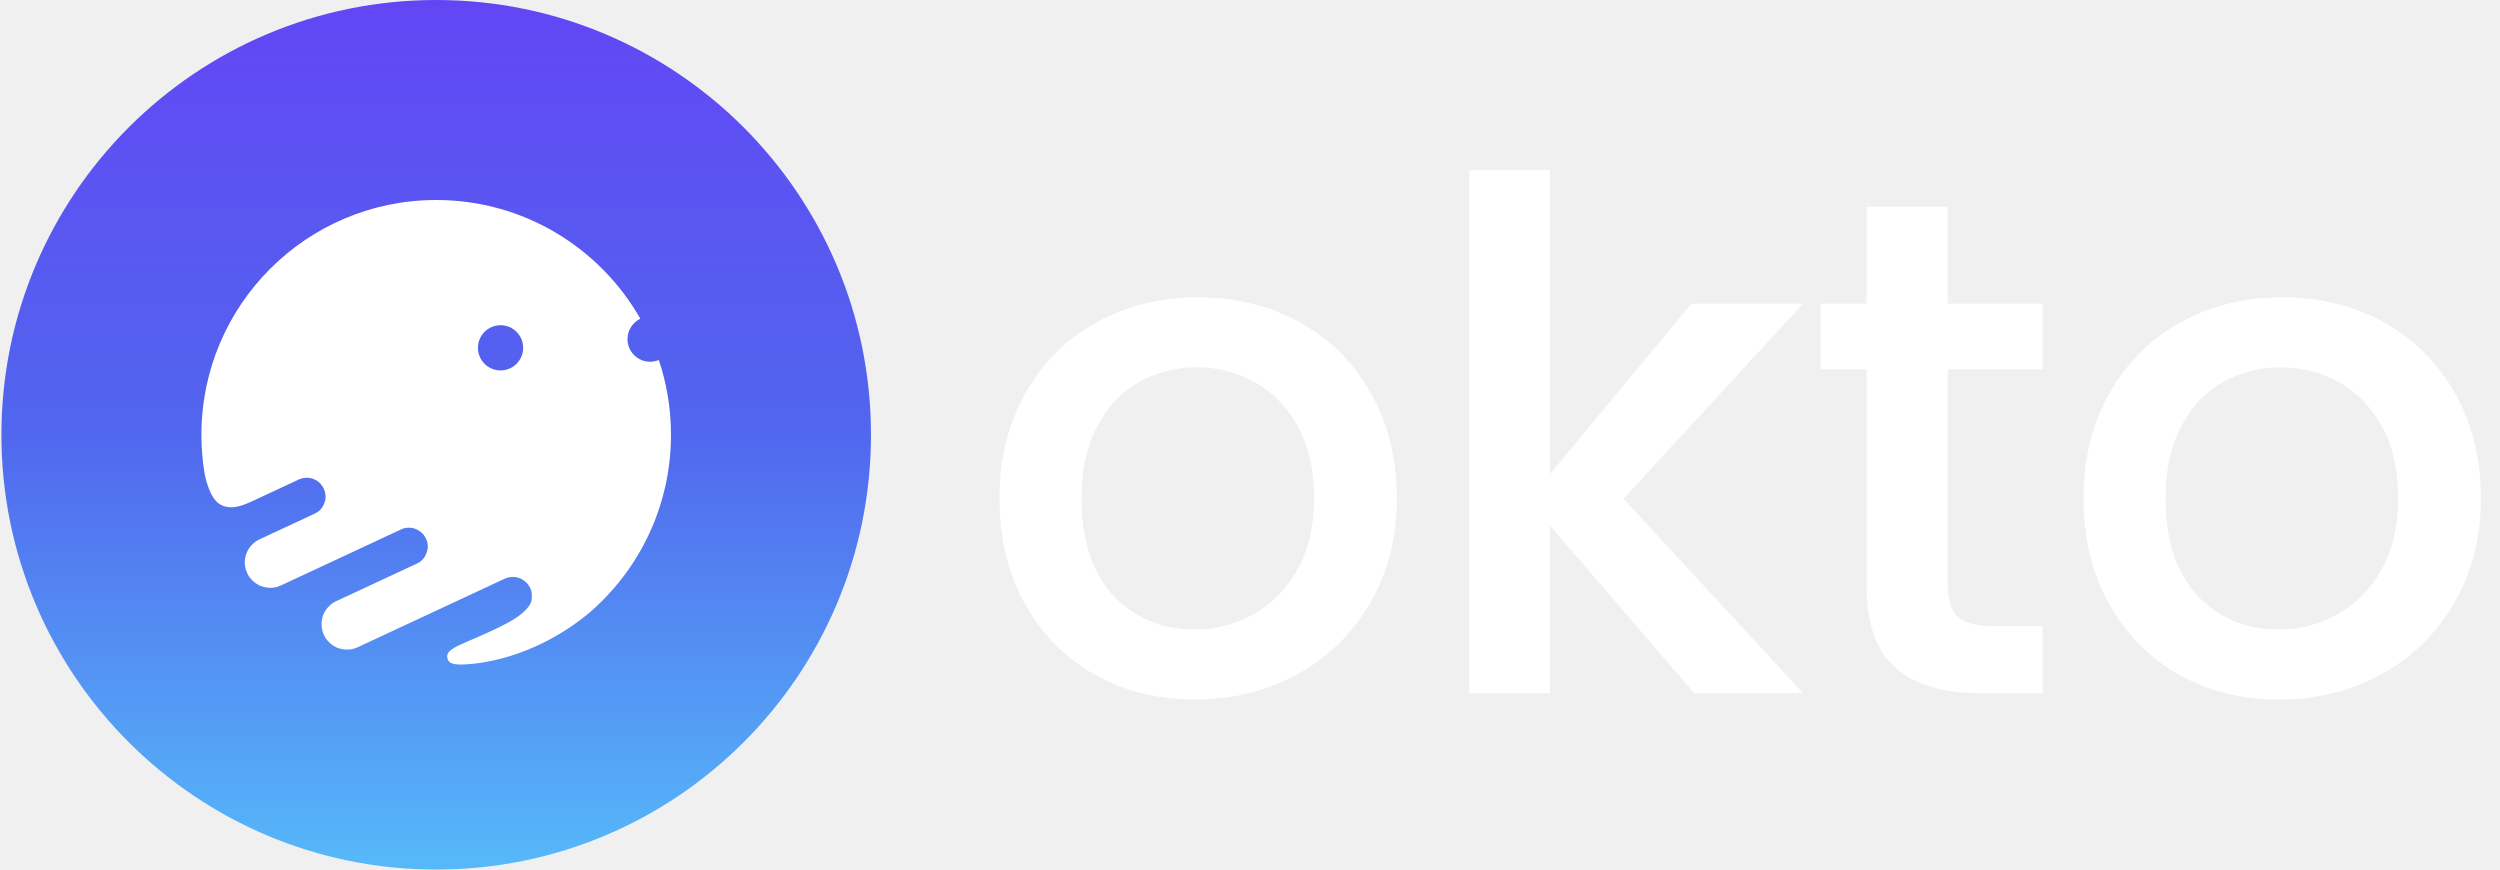
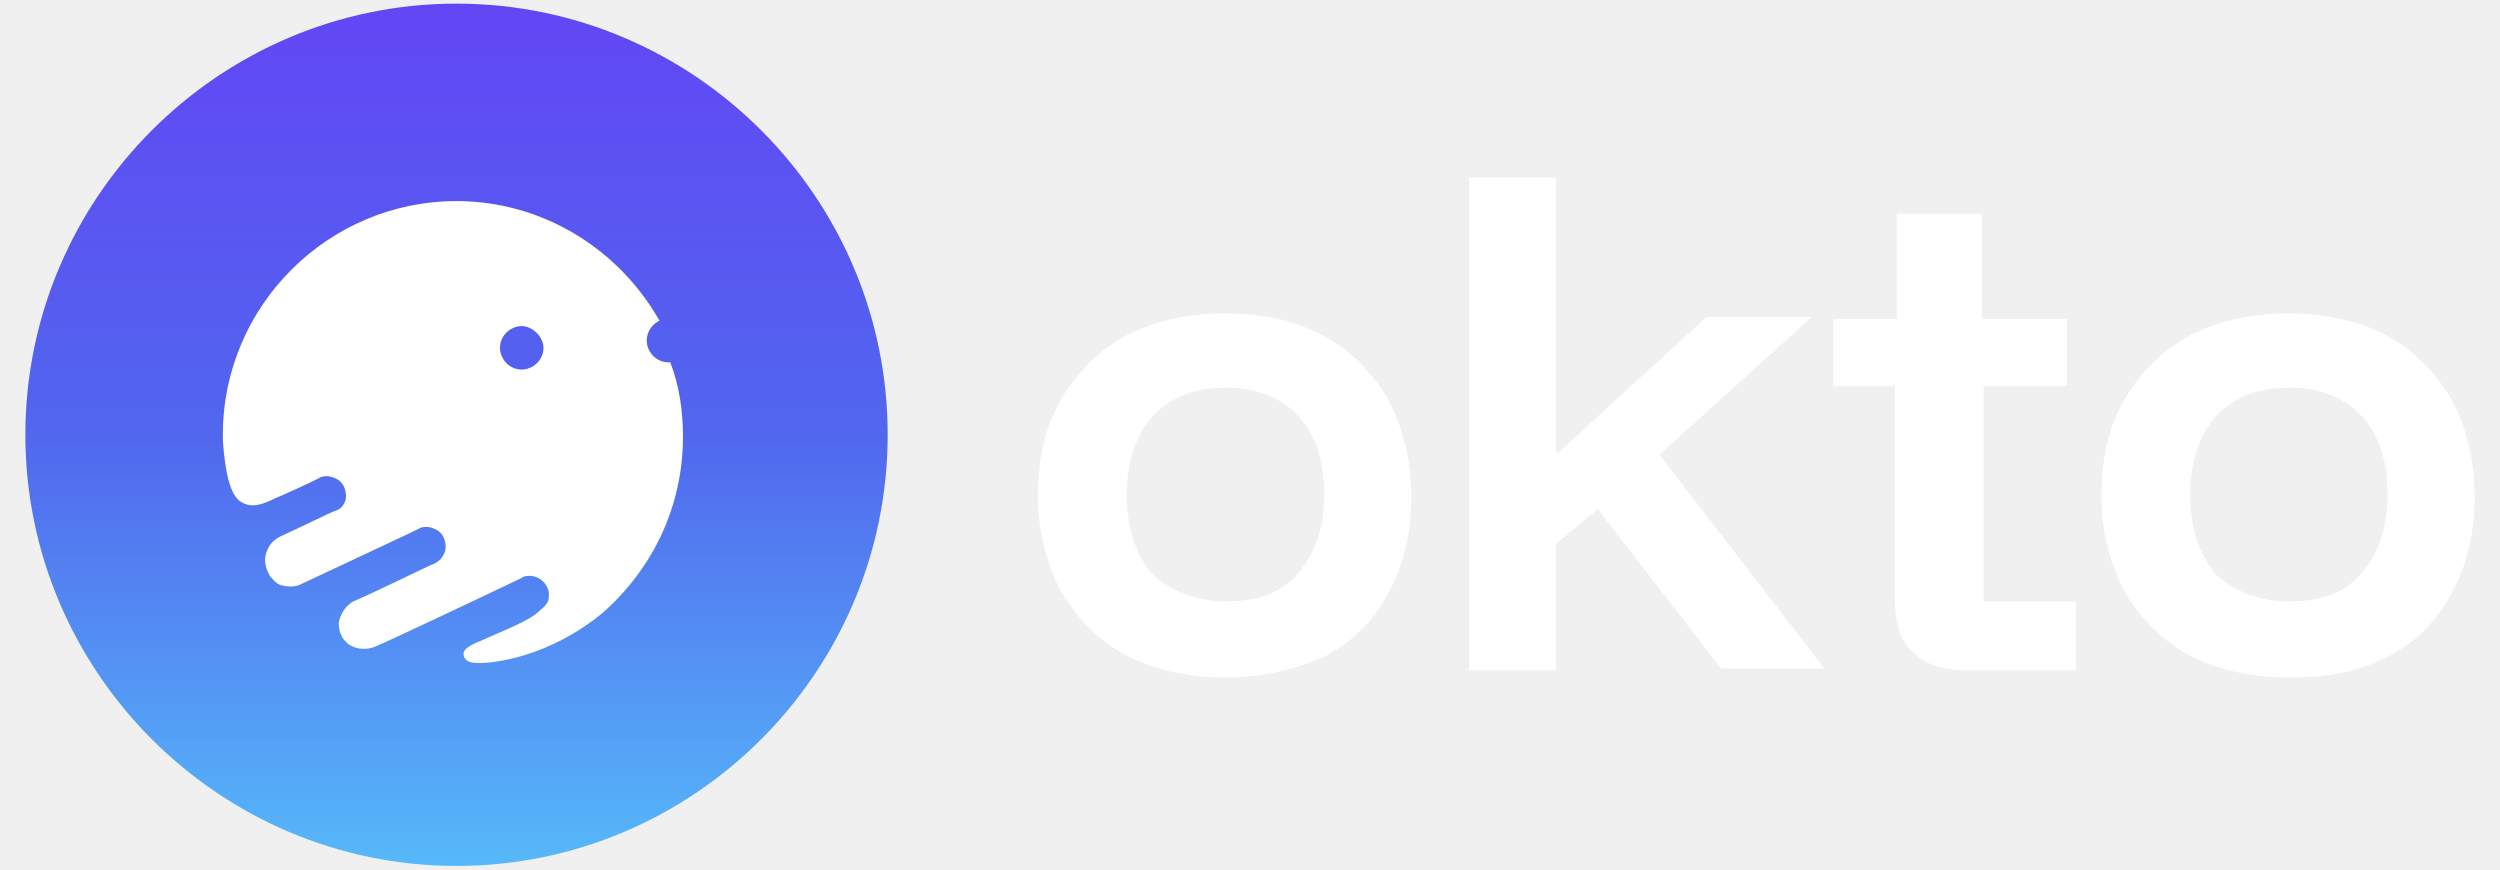
- <svg xmlns="http://www.w3.org/2000/svg" width="138" height="48" viewBox="0 0 138 48" fill="none">
-   <g clip-path="url(#clip0_1101_18274)">
-     <path d="M48.078 24C48.078 37.255 37.333 48 24.078 48C10.823 48 0.078 37.255 0.078 24C0.078 10.745 10.823 5e-06 24.078 0C37.333 -4.99999e-06 48.078 10.745 48.078 24Z" fill="url(#paint0_linear_1101_18274)" />
-     <path fill-rule="evenodd" clip-rule="evenodd" d="M24.078 11.04C16.921 11.04 11.118 16.842 11.118 24C11.118 24.702 11.174 25.392 11.282 26.064C11.353 26.523 11.621 27.518 12.124 27.827C12.753 28.213 13.464 27.881 14.046 27.61L14.049 27.608C14.515 27.391 15.884 26.753 16.51 26.461C16.654 26.39 17.032 26.294 17.401 26.483C17.861 26.718 17.996 27.202 17.969 27.491C17.941 27.779 17.786 28.16 17.394 28.342C17.08 28.488 15.234 29.348 14.35 29.76C14.16 29.833 13.74 30.108 13.578 30.621C13.374 31.262 13.691 31.756 13.802 31.898C13.885 32.011 14.132 32.264 14.458 32.369C14.864 32.5 15.213 32.45 15.486 32.326C15.704 32.226 20.03 30.209 22.166 29.212C22.306 29.143 22.677 29.052 23.044 29.245C23.503 29.486 23.635 29.94 23.612 30.221C23.589 30.501 23.434 30.913 23.051 31.092C22.745 31.235 19.904 32.558 18.522 33.201C18.278 33.312 17.783 33.7 17.754 34.372C17.718 35.211 18.299 35.609 18.542 35.721C18.734 35.82 19.238 35.962 19.722 35.738C20.206 35.514 25.348 33.116 27.859 31.945C28.008 31.868 28.413 31.769 28.758 31.945C29.209 32.175 29.359 32.569 29.359 32.866C29.359 33.164 29.346 33.382 28.875 33.804C28.463 34.173 27.859 34.536 25.8 35.413C25.095 35.714 24.614 35.935 24.693 36.315C24.753 36.6 24.96 36.708 25.65 36.677C26.339 36.646 29.444 36.402 32.555 33.804C35.301 31.427 37.038 27.917 37.038 24C37.038 22.557 36.802 21.169 36.367 19.872C36.219 19.934 36.057 19.968 35.886 19.968C35.197 19.968 34.638 19.409 34.638 18.72C34.638 18.224 34.928 17.796 35.347 17.594C33.117 13.68 28.906 11.04 24.078 11.04ZM28.878 19.2C28.878 19.889 28.32 20.448 27.63 20.448C26.941 20.448 26.382 19.889 26.382 19.2C26.382 18.511 26.941 17.952 27.63 17.952C28.32 17.952 28.878 18.511 28.878 19.2Z" fill="white" />
+ <svg xmlns="http://www.w3.org/2000/svg" xmlns:xlink="http://www.w3.org/1999/xlink" version="1.1" id="Layer_1" x="0px" y="0px" viewBox="0 0 138 48" style="enable-background:new 0 0 138 48;" xml:space="preserve">
+   <style type="text/css">
+ 	.st0{clip-path:url(#SVGID_00000023239462886360547160000003442000721970854306_);}
+ 	.st1{fill:url(#SVGID_00000054975647078817982490000014844315630824128391_);}
+ 	.st2{fill-rule:evenodd;clip-rule:evenodd;fill:#FFFFFF;}
+ 	.st3{fill:#FFFFFF;}
+ </style>
+   <g>
+     <g>
+       <defs>
+         <rect id="SVGID_1_" x="1.4" y="0.2" width="47.6" height="47.6" />
+       </defs>
+       <clipPath id="SVGID_00000020397315612545687950000000794680380634758815_">
+         <use xlink:href="#SVGID_1_" style="overflow:visible;" />
+       </clipPath>
+       <g style="clip-path:url(#SVGID_00000020397315612545687950000000794680380634758815_);">
+         <linearGradient id="SVGID_00000006710126773413107720000009210813720591029411_" gradientUnits="userSpaceOnUse" x1="25.202" y1="49.805" x2="25.202" y2="2.195" gradientTransform="matrix(1 0 0 -1 0 50)">
+           <stop offset="0" style="stop-color:#6246F5" />
+           <stop offset="0.493" style="stop-color:#5166EE" />
+           <stop offset="1" style="stop-color:#56B9F9" />
+         </linearGradient>
+         <path style="fill:url(#SVGID_00000006710126773413107720000009210813720591029411_);" d="M49,24c0,13.1-10.7,23.8-23.8,23.8     C12.1,47.8,1.4,37.1,1.4,24S12.1,0.2,25.2,0.2S49,10.9,49,24z" />
+         <path class="st2" d="M25.2,11.1c-7.1,0-12.9,5.8-12.9,12.9c0,0.7,0.1,1.4,0.2,2c0.1,0.5,0.3,1.4,0.8,1.7c0.6,0.4,1.3,0.1,1.9-0.2     l0,0c0.5-0.2,1.8-0.8,2.4-1.1c0.1-0.1,0.5-0.2,0.9,0c0.5,0.2,0.6,0.7,0.6,1c0,0.3-0.2,0.7-0.6,0.8c-0.3,0.1-2.1,1-3,1.4     c-0.2,0.1-0.6,0.3-0.8,0.9c-0.2,0.6,0.1,1.1,0.2,1.3c0.1,0.1,0.3,0.4,0.6,0.5c0.4,0.1,0.7,0.1,1,0c0.2-0.1,4.5-2.1,6.6-3.1     c0.1-0.1,0.5-0.2,0.9,0c0.5,0.2,0.6,0.7,0.6,1c0,0.3-0.2,0.7-0.6,0.9c-0.3,0.1-3.1,1.5-4.5,2.1c-0.2,0.1-0.7,0.5-0.8,1.2     c0,0.8,0.5,1.2,0.8,1.3c0.2,0.1,0.7,0.2,1.2,0c0.5-0.2,5.6-2.6,8.1-3.8c0.1-0.1,0.5-0.2,0.9,0c0.4,0.2,0.6,0.6,0.6,0.9     c0,0.3,0,0.5-0.5,0.9c-0.4,0.4-1,0.7-3.1,1.6c-0.7,0.3-1.2,0.5-1.1,0.9c0.1,0.3,0.3,0.4,0.9,0.4c0.7,0,3.8-0.3,6.8-2.8     c2.7-2.4,4.4-5.8,4.4-9.7c0-1.4-0.2-2.8-0.7-4.1C37.2,20,37.1,20,36.9,20c-0.7,0-1.2-0.6-1.2-1.2c0-0.5,0.3-0.9,0.7-1.1     C34.2,13.8,30,11.1,25.2,11.1z M30,19.2c0,0.7-0.6,1.2-1.2,1.2c-0.7,0-1.2-0.6-1.2-1.2c0-0.7,0.6-1.2,1.2-1.2     C29.4,18,30,18.6,30,19.2z" />
+       </g>
+     </g>
+     <path class="st3" d="M67.7,37.4c-2.1,0-3.9-0.4-5.5-1.2c-1.5-0.8-2.7-2-3.6-3.5c-0.8-1.5-1.3-3.3-1.3-5.3c0-2.1,0.4-3.9,1.3-5.4   c0.9-1.5,2.1-2.7,3.6-3.5c1.6-0.8,3.4-1.2,5.4-1.2c2.1,0,3.9,0.4,5.4,1.2c1.5,0.8,2.7,2,3.6,3.5c0.8,1.5,1.3,3.3,1.3,5.4   c0,2-0.4,3.8-1.3,5.4c-0.8,1.5-2,2.7-3.6,3.5C71.6,36.9,69.8,37.4,67.7,37.4z M67.7,33.2c1.7,0,3.1-0.5,4-1.6   c0.9-1.1,1.4-2.5,1.4-4.3c0-1.9-0.5-3.3-1.4-4.3c-0.9-1-2.3-1.6-4-1.6c-1.7,0-3.1,0.5-4.1,1.6c-0.9,1-1.4,2.5-1.4,4.3   c0,1.9,0.5,3.3,1.4,4.4C64.6,32.6,66,33.2,67.7,33.2z" />
+     <path class="st3" d="M81.1,37V9.8h4.8v15.2H86l8.2-7.5h5.8l-8.4,7.6l9.1,11.8h-5.7l-6.8-8.8L85.9,30v7H81.1z" />
+     <path class="st3" d="M108.6,37c-1.3,0-2.3-0.3-3-1c-0.7-0.6-1-1.6-1-2.9V21.3h-3.4v-3.7h3.5v-5.8h4.7v5.8h4.7v3.7h-4.6v11.9h5.1V37   H108.6z" />
+     <path class="st3" d="M126.4,37.4c-2.1,0-3.9-0.4-5.5-1.2c-1.5-0.8-2.7-2-3.6-3.5c-0.8-1.5-1.3-3.3-1.3-5.3c0-2.1,0.4-3.9,1.3-5.4   c0.9-1.5,2.1-2.7,3.6-3.5c1.6-0.8,3.4-1.2,5.4-1.2c2.1,0,3.9,0.4,5.4,1.2c1.5,0.8,2.7,2,3.6,3.5c0.8,1.5,1.3,3.3,1.3,5.4   c0,2-0.4,3.8-1.3,5.4c-0.8,1.5-2,2.7-3.6,3.5S128.5,37.4,126.4,37.4z M126.4,33.2c1.7,0,3.1-0.5,4-1.6c0.9-1.1,1.4-2.5,1.4-4.3   c0-1.9-0.5-3.3-1.4-4.3c-0.9-1-2.3-1.6-4-1.6c-1.7,0-3.1,0.5-4.1,1.6c-0.9,1-1.4,2.5-1.4,4.3c0,1.9,0.5,3.3,1.4,4.4   C123.3,32.6,124.6,33.2,126.4,33.2z" />
  </g>
-   <path d="M65.944 38.614C63.914 38.614 62.08 38.159 60.441 37.248C58.802 36.312 57.515 35.011 56.578 33.346C55.642 31.655 55.173 29.704 55.173 27.492C55.173 25.307 55.655 23.369 56.617 21.678C57.58 19.987 58.893 18.686 60.558 17.776C62.223 16.865 64.083 16.41 66.139 16.41C68.194 16.41 70.054 16.865 71.719 17.776C73.384 18.686 74.698 19.987 75.66 21.678C76.623 23.369 77.104 25.307 77.104 27.492C77.104 29.678 76.61 31.616 75.621 33.307C74.632 34.998 73.28 36.312 71.563 37.248C69.872 38.159 67.999 38.614 65.944 38.614ZM65.944 34.751C67.088 34.751 68.155 34.478 69.143 33.931C70.158 33.385 70.977 32.566 71.602 31.473C72.226 30.38 72.538 29.053 72.538 27.492C72.538 25.932 72.239 24.618 71.641 23.551C71.042 22.459 70.249 21.639 69.26 21.093C68.272 20.547 67.205 20.273 66.061 20.273C64.916 20.273 63.849 20.547 62.861 21.093C61.898 21.639 61.131 22.459 60.558 23.551C59.986 24.618 59.7 25.932 59.7 27.492C59.7 29.808 60.285 31.603 61.456 32.878C62.653 34.126 64.148 34.751 65.944 34.751Z" fill="white" />
-   <path d="M89.618 27.532L99.53 38.263H93.52L85.56 29.014V38.263H81.111V9.386H85.56V26.166L93.365 16.761H99.53L89.618 27.532Z" fill="white" />
-   <path d="M107.518 20.39V32.292C107.518 33.099 107.7 33.684 108.065 34.048C108.455 34.386 109.105 34.556 110.016 34.556H112.747V38.263H109.235C107.232 38.263 105.697 37.794 104.631 36.858C103.564 35.921 103.031 34.4 103.031 32.292V20.39H100.494V16.761H103.031V11.415H107.518V16.761H112.747V20.39H107.518Z" fill="white" />
-   <path d="M125.784 38.614C123.754 38.614 121.92 38.159 120.281 37.248C118.643 36.312 117.355 35.011 116.418 33.346C115.482 31.655 115.013 29.704 115.013 27.492C115.013 25.307 115.495 23.369 116.457 21.678C117.42 19.987 118.734 18.686 120.399 17.776C122.064 16.865 123.924 16.41 125.979 16.41C128.034 16.41 129.894 16.865 131.559 17.776C133.224 18.686 134.538 19.987 135.5 21.678C136.463 23.369 136.944 25.307 136.944 27.492C136.944 29.678 136.45 31.616 135.461 33.307C134.473 34.998 133.12 36.312 131.403 37.248C129.712 38.159 127.839 38.614 125.784 38.614ZM125.784 34.751C126.928 34.751 127.995 34.478 128.984 33.931C129.998 33.385 130.818 32.566 131.442 31.473C132.066 30.38 132.378 29.053 132.378 27.492C132.378 25.932 132.079 24.618 131.481 23.551C130.883 22.459 130.089 21.639 129.101 21.093C128.112 20.547 127.045 20.273 125.901 20.273C124.756 20.273 123.689 20.547 122.701 21.093C121.738 21.639 120.971 22.459 120.399 23.551C119.826 24.618 119.54 25.932 119.54 27.492C119.54 29.808 120.125 31.603 121.296 32.878C122.493 34.126 123.989 34.751 125.784 34.751Z" fill="white" />
-   <defs>
-     <linearGradient id="paint0_linear_1101_18274" x1="24.078" y1="0" x2="24.078" y2="48" gradientUnits="userSpaceOnUse">
-       <stop stop-color="#6246F5" />
-       <stop offset="0.493" stop-color="#5166EE" />
-       <stop offset="1" stop-color="#56B9F9" />
-     </linearGradient>
-     <clipPath id="clip0_1101_18274">
-       <rect width="48" height="48" fill="white" transform="translate(0.0782623)" />
-     </clipPath>
-   </defs>
</svg>
